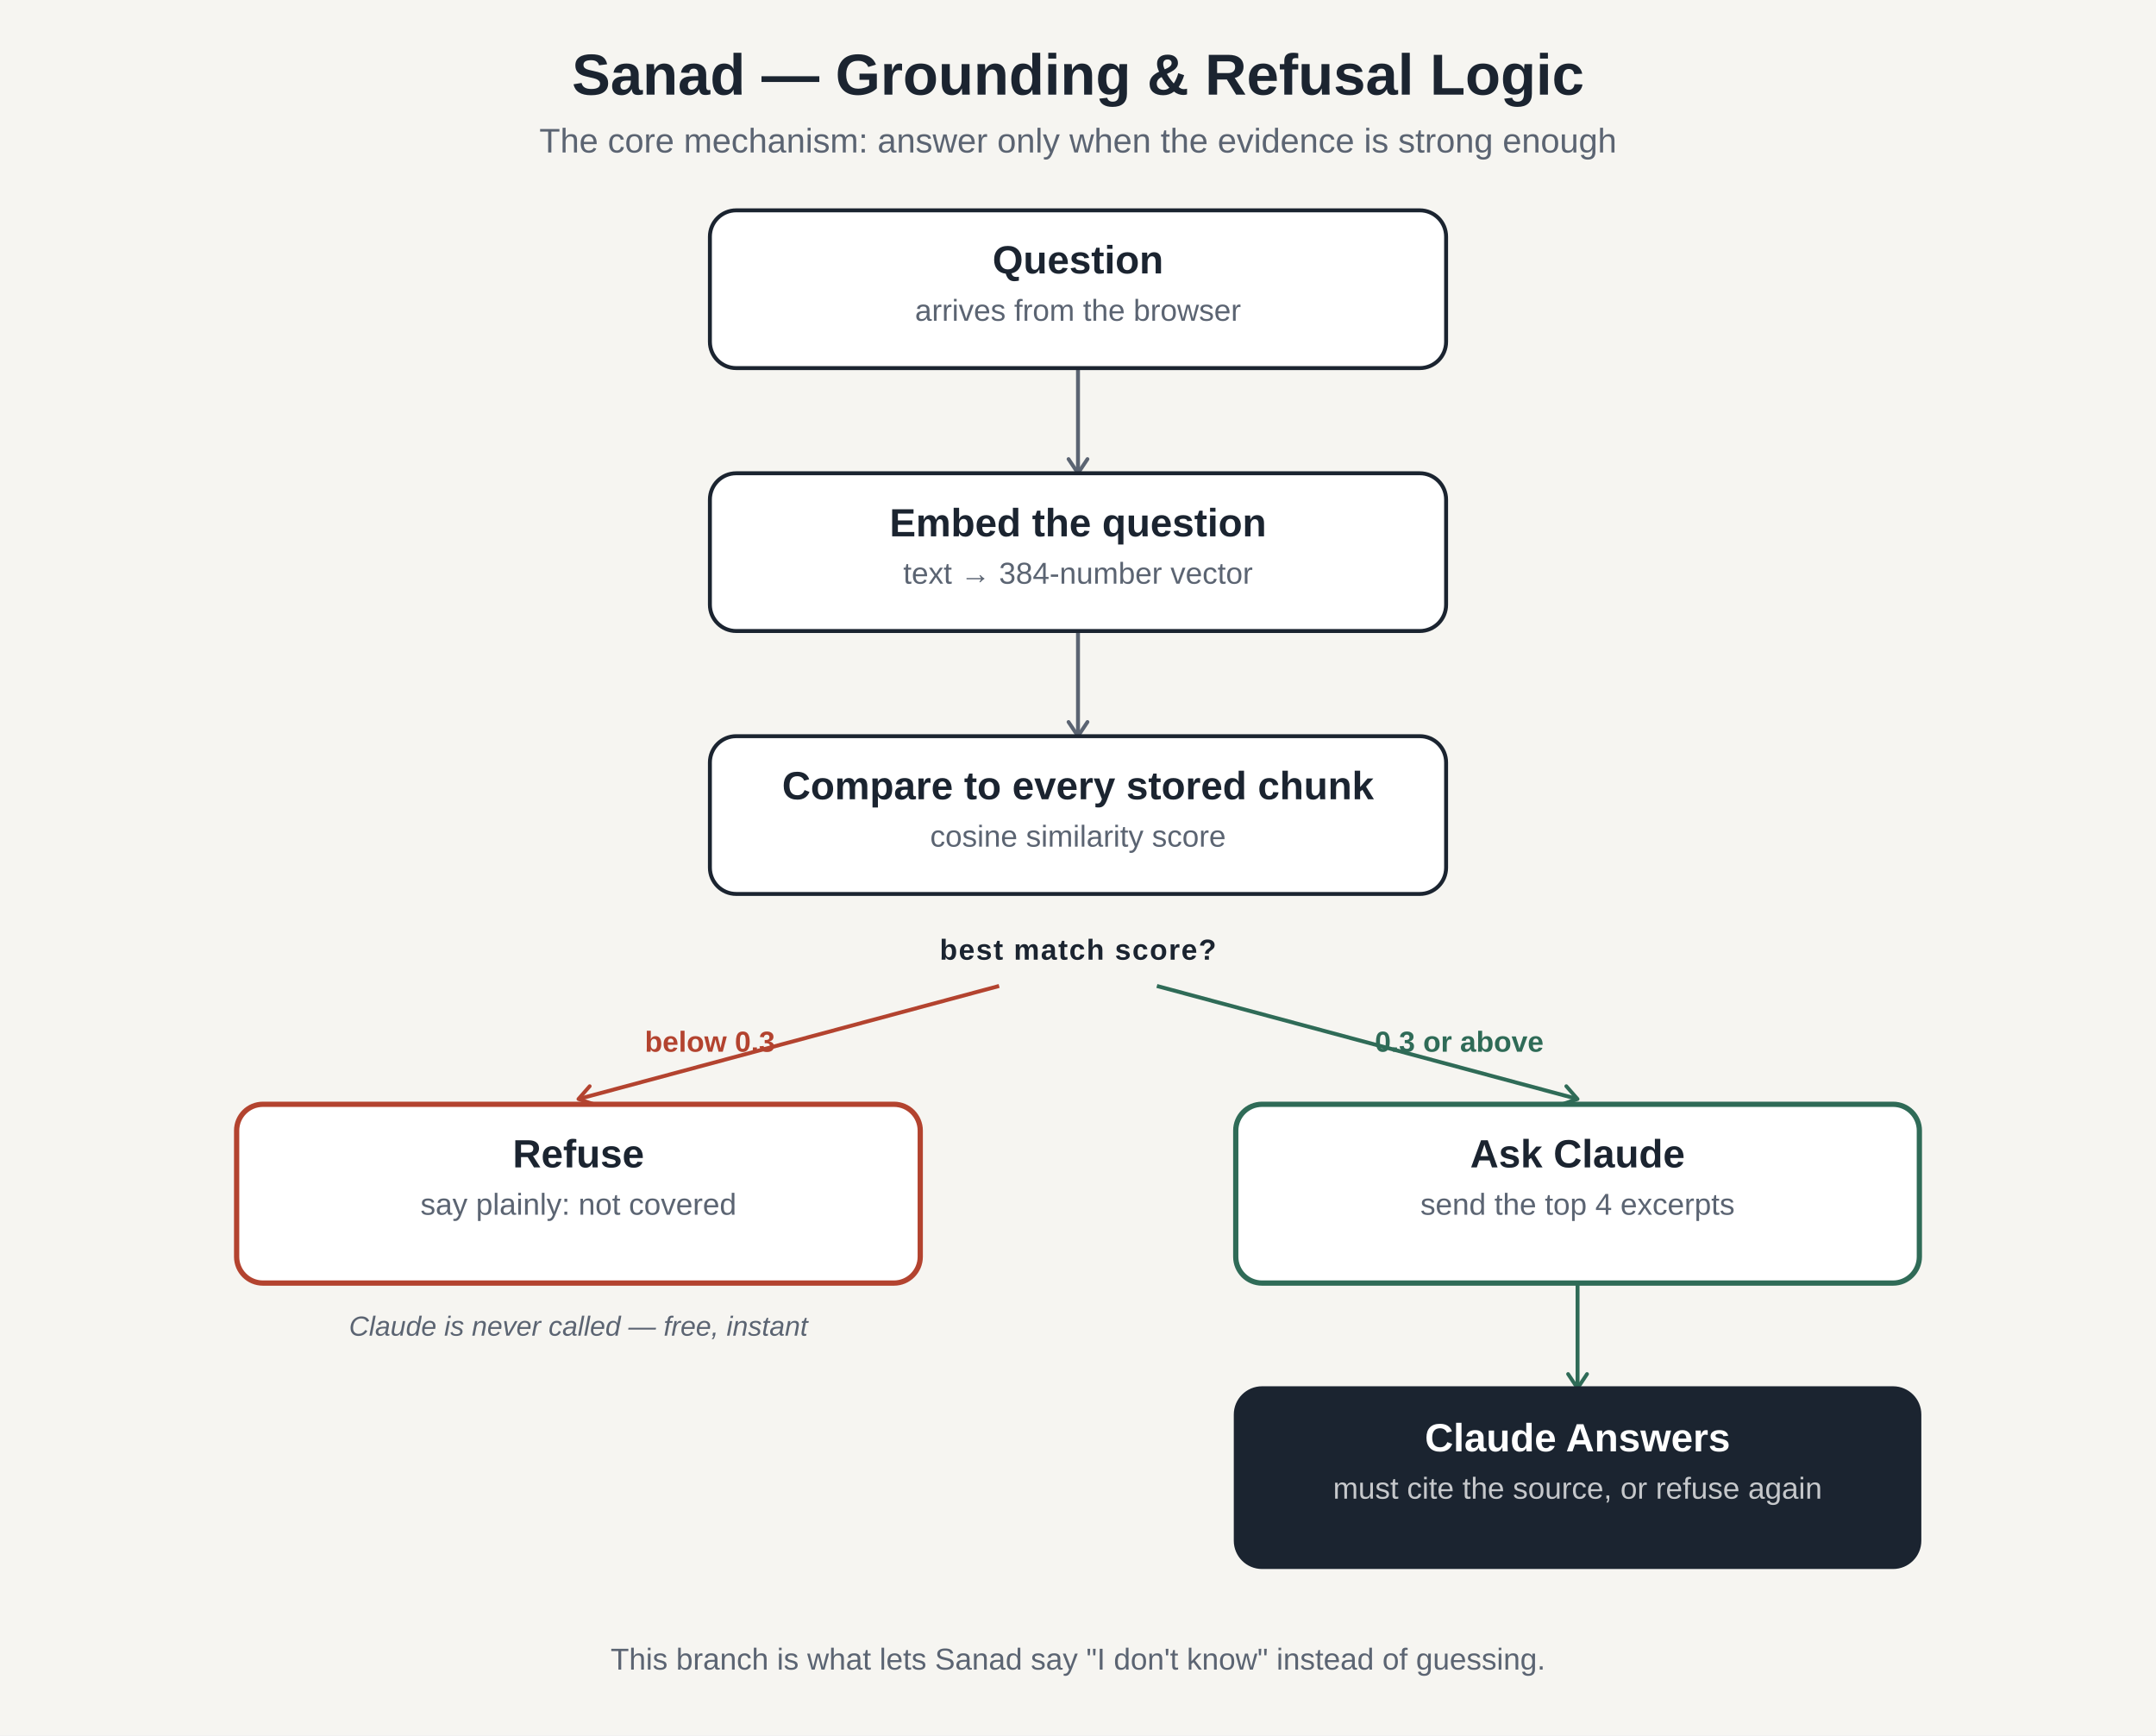
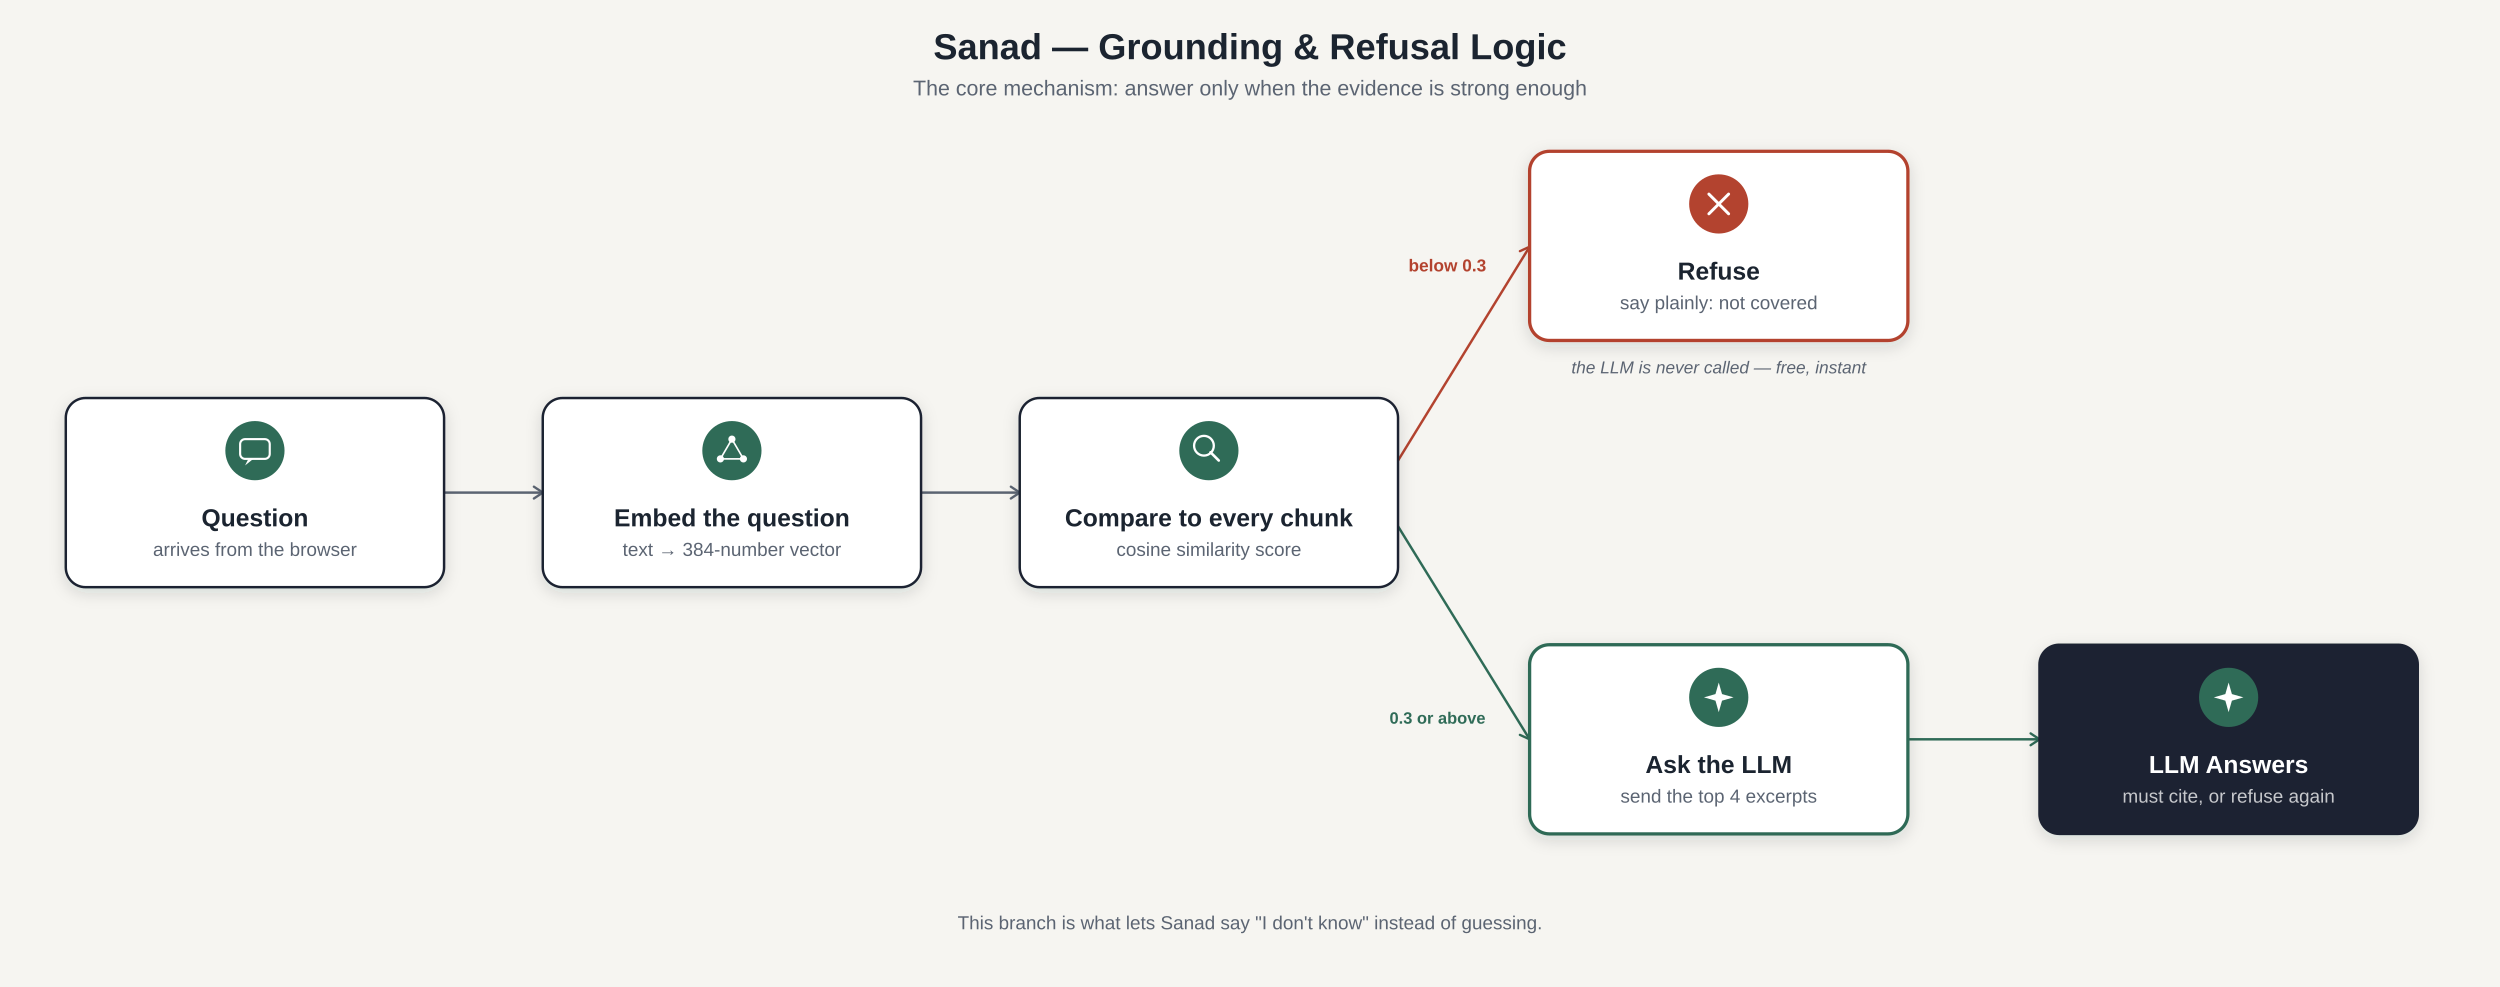
- <svg xmlns="http://www.w3.org/2000/svg" width="820" height="660" viewBox="0 0 820 660" font-family="'IBM Plex Sans', 'Segoe UI', Arial, sans-serif">
+ <svg xmlns="http://www.w3.org/2000/svg" width="1520" height="600" viewBox="0 0 1520 600" font-family="'IBM Plex Sans', 'Segoe UI', Arial, sans-serif">
  <defs>
    <marker id="arrow2" viewBox="0 0 10 10" refX="8" refY="5" markerWidth="6" markerHeight="6" orient="auto-start-reverse">
      <path d="M2 1L8 5L2 9" fill="none" stroke="#5b6472" stroke-width="1.6" stroke-linecap="round" stroke-linejoin="round" />
    </marker>
    <marker id="arrow-red" viewBox="0 0 10 10" refX="8" refY="5" markerWidth="6" markerHeight="6" orient="auto-start-reverse">
      <path d="M2 1L8 5L2 9" fill="none" stroke="#b3432f" stroke-width="1.6" stroke-linecap="round" stroke-linejoin="round" />
    </marker>
    <marker id="arrow-teal2" viewBox="0 0 10 10" refX="8" refY="5" markerWidth="6" markerHeight="6" orient="auto-start-reverse">
      <path d="M2 1L8 5L2 9" fill="none" stroke="#2f6b57" stroke-width="1.6" stroke-linecap="round" stroke-linejoin="round" />
    </marker>
+     <filter id="cardShadow2" x="-20%" y="-20%" width="140%" height="140%">
+       <feDropShadow dx="0" dy="3" stdDeviation="5" flood-color="#1b2430" flood-opacity="0.14" />
+     </filter>
  </defs>
-   <rect x="0" y="0" width="820" height="660" fill="#f6f5f1" />
-   <text x="410" y="36" text-anchor="middle" font-size="22" font-weight="700" fill="#1b2430">Sanad — Grounding &amp; Refusal Logic</text>
-   <text x="410" y="58" text-anchor="middle" font-size="13" fill="#5b6472">The core mechanism: answer only when the evidence is strong enough</text>
-   <line x1="410" y1="140" x2="410" y2="180" stroke="#5b6472" stroke-width="1.5" marker-end="url(#arrow2)" />
-   <rect x="270" y="80" width="280" height="60" rx="10" fill="#ffffff" stroke="#1b2430" stroke-width="1.5" />
-   <text x="410" y="104" text-anchor="middle" font-size="15" font-weight="600" fill="#1b2430">Question</text>
-   <text x="410" y="122" text-anchor="middle" font-size="11.5" fill="#5b6472">arrives from the browser</text>
-   <line x1="410" y1="240" x2="410" y2="280" stroke="#5b6472" stroke-width="1.5" marker-end="url(#arrow2)" />
-   <rect x="270" y="180" width="280" height="60" rx="10" fill="#ffffff" stroke="#1b2430" stroke-width="1.5" />
-   <text x="410" y="204" text-anchor="middle" font-size="15" font-weight="600" fill="#1b2430">Embed the question</text>
-   <text x="410" y="222" text-anchor="middle" font-size="11.5" fill="#5b6472">text → 384-number vector</text>
-   <rect x="270" y="280" width="280" height="60" rx="10" fill="#ffffff" stroke="#1b2430" stroke-width="1.5" />
-   <text x="410" y="304" text-anchor="middle" font-size="15" font-weight="600" fill="#1b2430">Compare to every stored chunk</text>
-   <text x="410" y="322" text-anchor="middle" font-size="11.5" fill="#5b6472">cosine similarity score</text>
-   <text x="410" y="365" text-anchor="middle" font-size="11" font-weight="700" letter-spacing="0.5" fill="#1b2430">best match score?</text>
-   <line x1="380" y1="375" x2="220" y2="418" stroke="#b3432f" stroke-width="1.5" marker-end="url(#arrow-red)" />
-   <text x="270" y="400" text-anchor="middle" font-size="11" font-weight="600" fill="#b3432f">below 0.3</text>
-   <line x1="440" y1="375" x2="600" y2="418" stroke="#2f6b57" stroke-width="1.5" marker-end="url(#arrow-teal2)" />
-   <text x="555" y="400" text-anchor="middle" font-size="11" font-weight="600" fill="#2f6b57">0.3 or above</text>
-   <rect x="90" y="420" width="260" height="68" rx="10" fill="#ffffff" stroke="#b3432f" stroke-width="2" />
-   <text x="220" y="444" text-anchor="middle" font-size="15" font-weight="600" fill="#1b2430">Refuse</text>
-   <text x="220" y="462" text-anchor="middle" font-size="11.5" fill="#5b6472">say plainly: not covered</text>
-   <text x="220" y="508" text-anchor="middle" font-size="10.5" font-style="italic" fill="#5b6472">Claude is never called — free, instant</text>
-   <rect x="470" y="420" width="260" height="68" rx="10" fill="#ffffff" stroke="#2f6b57" stroke-width="2" />
-   <text x="600" y="444" text-anchor="middle" font-size="15" font-weight="600" fill="#1b2430">Ask Claude</text>
-   <text x="600" y="462" text-anchor="middle" font-size="11.5" fill="#5b6472">send the top 4 excerpts</text>
-   <line x1="600" y1="488" x2="600" y2="528" stroke="#2f6b57" stroke-width="1.5" marker-end="url(#arrow-teal2)" />
-   <rect x="470" y="528" width="260" height="68" rx="10" fill="#1b2430" stroke="#1b2430" stroke-width="1.5" />
-   <text x="600" y="552" text-anchor="middle" font-size="15" font-weight="600" fill="#ffffff">Claude Answers</text>
-   <text x="600" y="570" text-anchor="middle" font-size="11.5" fill="rgba(255,255,255,0.75)">must cite the source, or refuse again</text>
-   <text x="410" y="635" text-anchor="middle" font-size="11.5" fill="#5b6472">This branch is what lets Sanad say "I don't know" instead of guessing.</text>
+   <rect x="0" y="0" width="1520" height="600" fill="#f6f5f1" />
+   <text x="760" y="36" text-anchor="middle" font-size="22" font-weight="700" fill="#1b2430">Sanad — Grounding &amp; Refusal Logic</text>
+   <text x="760" y="58" text-anchor="middle" font-size="13" fill="#5b6472">The core mechanism: answer only when the evidence is strong enough</text>
+   <line x1="270" y1="299.5" x2="330" y2="299.5" stroke="#5b6472" stroke-width="1.5" marker-end="url(#arrow2)" />
+   <line x1="560" y1="299.5" x2="620" y2="299.5" stroke="#5b6472" stroke-width="1.5" marker-end="url(#arrow2)" />
+   <line x1="850" y1="280" x2="930" y2="150" stroke="#b3432f" stroke-width="1.5" marker-end="url(#arrow-red)" />
+   <text x="880" y="165" text-anchor="middle" font-size="10.5" font-weight="600" fill="#b3432f">below 0.3</text>
+   <line x1="850" y1="320" x2="930" y2="449.5" stroke="#2f6b57" stroke-width="1.5" marker-end="url(#arrow-teal2)" />
+   <text x="874" y="440" text-anchor="middle" font-size="10" font-weight="600" fill="#2f6b57">0.3 or above</text>
+   <line x1="1160" y1="449.5" x2="1240" y2="449.5" stroke="#2f6b57" stroke-width="1.5" marker-end="url(#arrow-teal2)" />
+   <rect x="40" y="242" width="230" height="115" rx="12" fill="#ffffff" stroke="#1b2430" stroke-width="1.5" filter="url(#cardShadow2)" />
+   <circle cx="155" cy="274" r="18" fill="#2f6b57" />
+   <rect x="146" y="267" width="18" height="12" rx="3" fill="none" stroke="#ffffff" stroke-width="1.3" />
+   <path d="M151 279L149 283L154 279Z" fill="#ffffff" />
+   <text x="155" y="320" text-anchor="middle" font-size="15" font-weight="600" fill="#1b2430">Question</text>
+   <text x="155" y="338" text-anchor="middle" font-size="11.5" fill="#5b6472">arrives from the browser</text>
+   <rect x="330" y="242" width="230" height="115" rx="12" fill="#ffffff" stroke="#1b2430" stroke-width="1.5" filter="url(#cardShadow2)" />
+   <circle cx="445" cy="274" r="18" fill="#2f6b57" />
+   <circle cx="438" cy="279" r="2.2" fill="#ffffff" />
+   <circle cx="452" cy="279" r="2.2" fill="#ffffff" />
+   <circle cx="445" cy="267" r="2.2" fill="#ffffff" />
+   <line x1="438" y1="279" x2="445" y2="267" stroke="#ffffff" stroke-width="1" />
+   <line x1="452" y1="279" x2="445" y2="267" stroke="#ffffff" stroke-width="1" />
+   <line x1="438" y1="279" x2="452" y2="279" stroke="#ffffff" stroke-width="1" />
+   <text x="445" y="320" text-anchor="middle" font-size="15" font-weight="600" fill="#1b2430">Embed the question</text>
+   <text x="445" y="338" text-anchor="middle" font-size="11.5" fill="#5b6472">text → 384-number vector</text>
+   <rect x="620" y="242" width="230" height="115" rx="12" fill="#ffffff" stroke="#1b2430" stroke-width="1.5" filter="url(#cardShadow2)" />
+   <circle cx="735" cy="274" r="18" fill="#2f6b57" />
+   <circle cx="732" cy="271" r="6" fill="none" stroke="#ffffff" stroke-width="1.4" />
+   <line x1="736" y1="275" x2="741" y2="280" stroke="#ffffff" stroke-width="1.6" stroke-linecap="round" />
+   <text x="735" y="320" text-anchor="middle" font-size="15" font-weight="600" fill="#1b2430">Compare to every chunk</text>
+   <text x="735" y="338" text-anchor="middle" font-size="11.5" fill="#5b6472">cosine similarity score</text>
+   <rect x="930" y="92" width="230" height="115" rx="12" fill="#ffffff" stroke="#b3432f" stroke-width="2" filter="url(#cardShadow2)" />
+   <circle cx="1045" cy="124" r="18" fill="#b3432f" />
+   <line x1="1039" y1="118" x2="1051" y2="130" stroke="#ffffff" stroke-width="1.8" stroke-linecap="round" />
+   <line x1="1051" y1="118" x2="1039" y2="130" stroke="#ffffff" stroke-width="1.8" stroke-linecap="round" />
+   <text x="1045" y="170" text-anchor="middle" font-size="15" font-weight="600" fill="#1b2430">Refuse</text>
+   <text x="1045" y="188" text-anchor="middle" font-size="11.5" fill="#5b6472">say plainly: not covered</text>
+   <text x="1045" y="227" text-anchor="middle" font-size="10.5" font-style="italic" fill="#5b6472">the LLM is never called — free, instant</text>
+   <rect x="930" y="392" width="230" height="115" rx="12" fill="#ffffff" stroke="#2f6b57" stroke-width="2" filter="url(#cardShadow2)" />
+   <circle cx="1045" cy="424" r="18" fill="#2f6b57" />
+   <path d="M1045 415L1047 422L1054 424L1047 426L1045 433L1043 426L1036 424L1043 422Z" fill="#ffffff" />
+   <text x="1045" y="470" text-anchor="middle" font-size="15" font-weight="600" fill="#1b2430">Ask the LLM</text>
+   <text x="1045" y="488" text-anchor="middle" font-size="11.5" fill="#5b6472">send the top 4 excerpts</text>
+   <rect x="1240" y="392" width="230" height="115" rx="12" fill="#1b2430" stroke="#1b2430" stroke-width="1.5" filter="url(#cardShadow2)" />
+   <circle cx="1355" cy="424" r="18" fill="#2f6b57" />
+   <path d="M1355 415L1357 422L1364 424L1357 426L1355 433L1353 426L1346 424L1353 422Z" fill="#ffffff" />
+   <text x="1355" y="470" text-anchor="middle" font-size="15" font-weight="600" fill="#ffffff">LLM Answers</text>
+   <text x="1355" y="488" text-anchor="middle" font-size="11.5" fill="rgba(255,255,255,0.75)">must cite, or refuse again</text>
+   <text x="760" y="565" text-anchor="middle" font-size="11.5" fill="#5b6472">This branch is what lets Sanad say "I don't know" instead of guessing.</text>
</svg>
